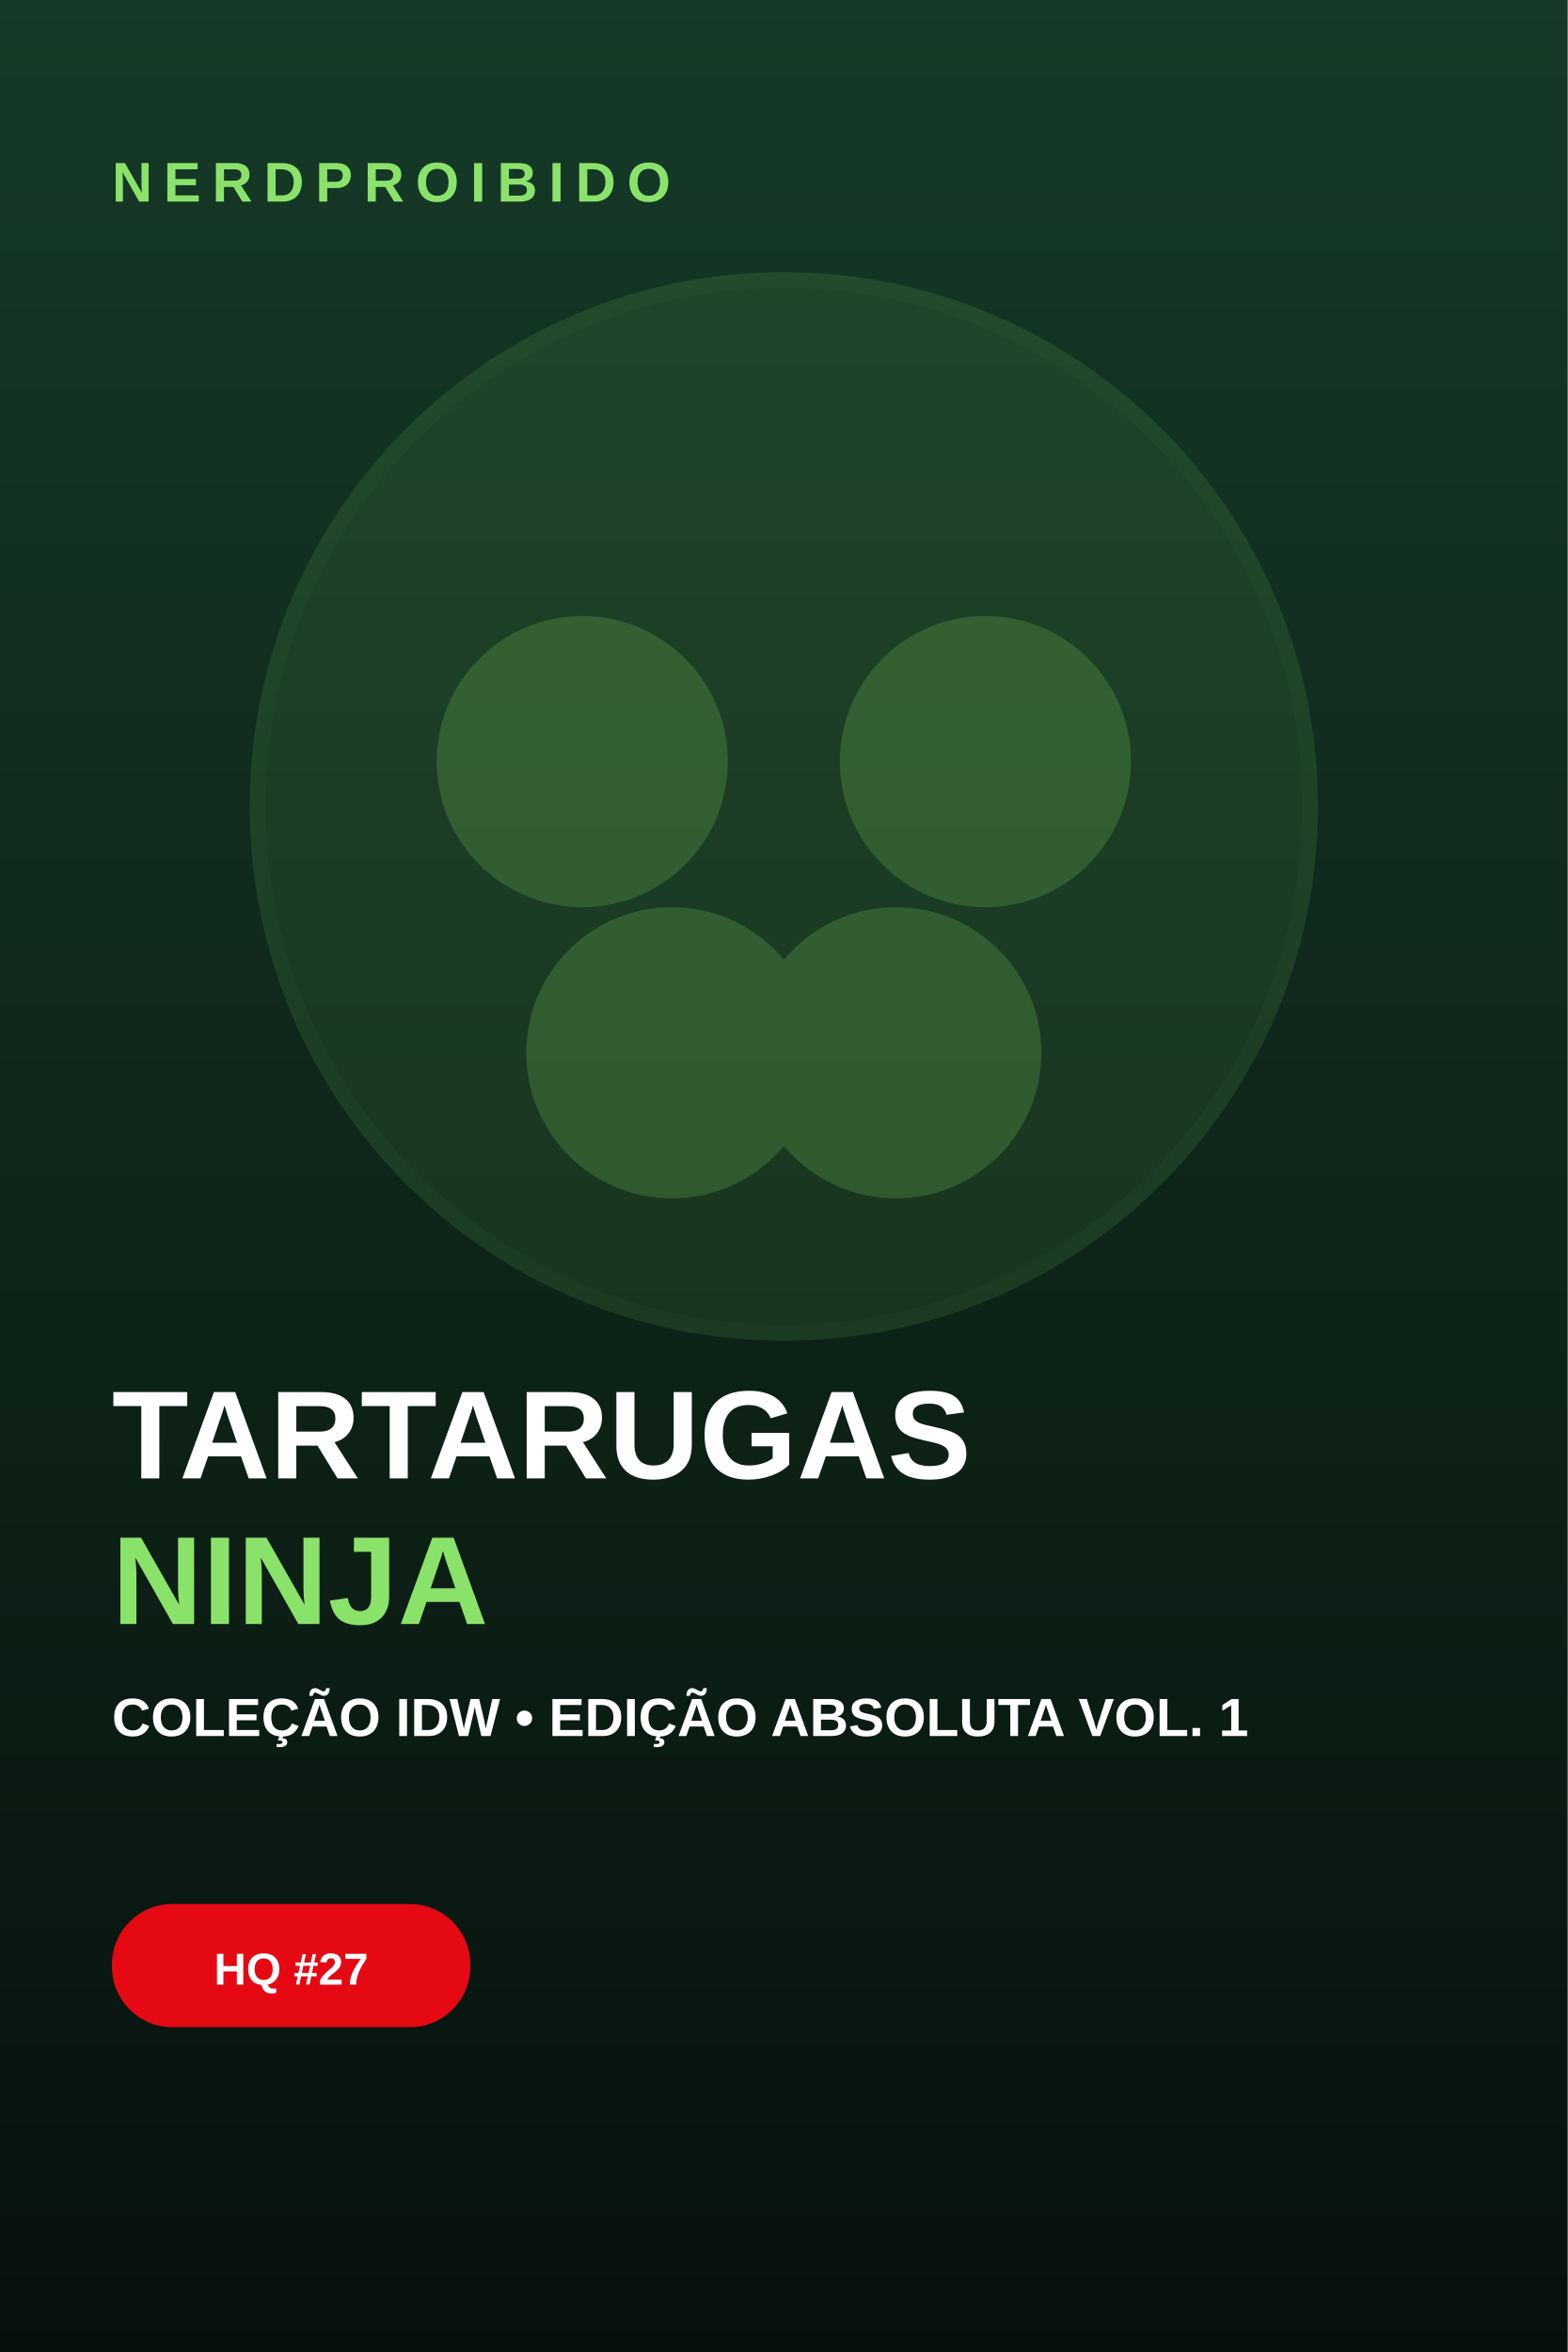
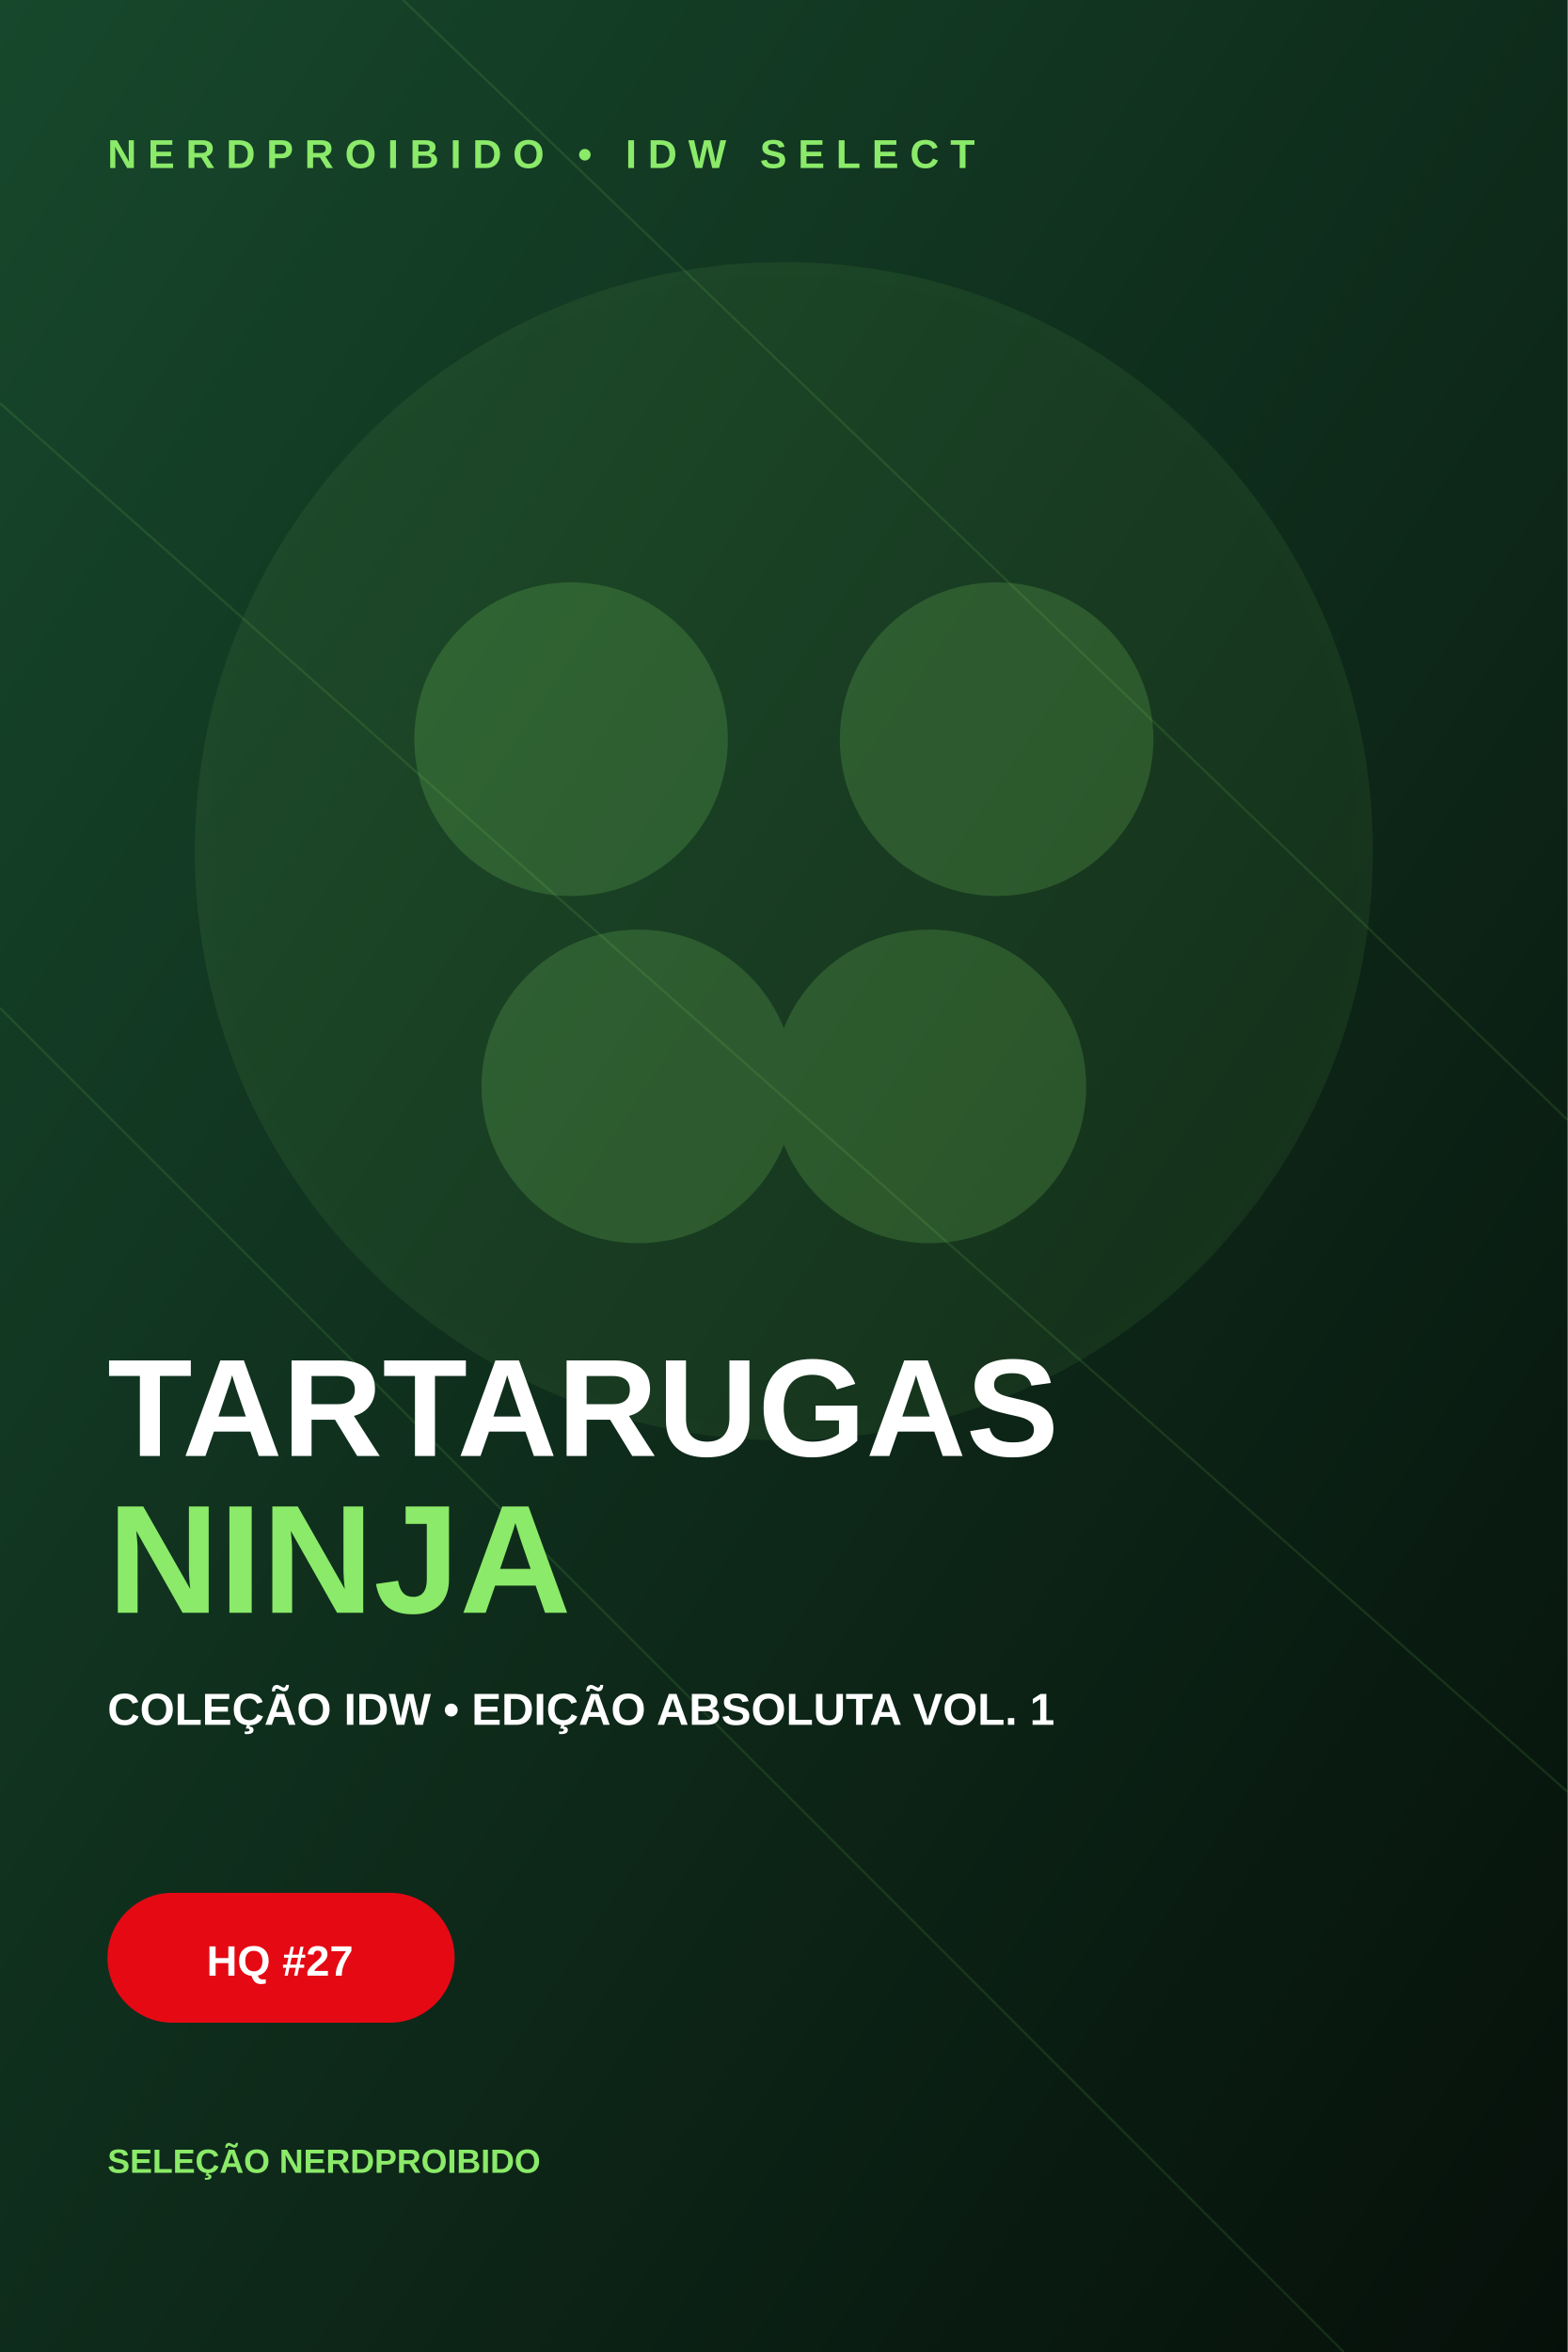
<svg xmlns="http://www.w3.org/2000/svg" width="700" height="1050">
  <defs>
-     <linearGradient id="g" x2="0" y2="1">
-       <stop stop-color="#163a27" />
-       <stop offset="1" stop-color="#07110c" />
+     <linearGradient id="b" y2="1">
+       <stop stop-color="#17482c" />
+       <stop offset="1" stop-color="#06100a" />
    </linearGradient>
  </defs>
-   <rect width="700" height="1050" fill="url(#g)" />
-   <circle cx="350" cy="360" r="235" fill="#6fba52" opacity=".12" stroke="#8be26b" stroke-width="7" />
-   <g fill="#8be26b" opacity=".2">
-     <circle cx="260" cy="340" r="65" />
-     <circle cx="440" cy="340" r="65" />
-     <circle cx="300" cy="470" r="65" />
-     <circle cx="400" cy="470" r="65" />
+   <rect width="700" height="1050" fill="url(#b)" />
+   <circle cx="350" cy="380" r="260" fill="#80d45e" opacity=".08" stroke="#8bea69" stroke-width="6" />
+   <g fill="#8bea69" opacity=".18">
+     <circle cx="255" cy="330" r="70" />
+     <circle cx="445" cy="330" r="70" />
+     <circle cx="285" cy="485" r="70" />
+     <circle cx="415" cy="485" r="70" />
  </g>
-   <text x="50" y="90" fill="#8be26b" font-family="Arial" font-size="25" font-weight="900" letter-spacing="5">NERDPROIBIDO</text>
-   <text x="50" y="660" fill="white" font-family="Arial" font-size="56" font-weight="900">TARTARUGAS</text>
-   <text x="50" y="725" fill="#8be26b" font-family="Arial" font-size="56" font-weight="900">NINJA</text>
-   <text x="50" y="775" fill="white" font-family="Arial" font-size="24" font-weight="700">COLEÇÃO IDW • EDIÇÃO ABSOLUTA VOL. 1</text>
-   <rect x="50" y="850" width="160" height="55" rx="27" fill="#e50914" />
-   <text x="130" y="886" text-anchor="middle" fill="white" font-family="Arial" font-size="20" font-weight="900">HQ #27</text>
+   <g stroke="#8bea69" opacity=".12">
+     <path d="M0 180L700 800M0 450L600 1050M180 0L700 500" />
+   </g>
+   <text x="48" y="75" fill="#8bea69" font-family="Arial" font-size="18" font-weight="900" letter-spacing="5">NERDPROIBIDO • IDW SELECT</text>
+   <text x="48" y="650" fill="#fff" font-family="Arial" font-size="62" font-weight="900">TARTARUGAS</text>
+   <text x="48" y="720" fill="#8bea69" font-family="Arial" font-size="69" font-weight="900">NINJA</text>
+   <text x="48" y="770" fill="#fff" font-family="Arial" font-size="20" font-weight="900">COLEÇÃO IDW • EDIÇÃO ABSOLUTA VOL. 1</text>
+   <rect x="48" y="845" width="155" height="58" rx="29" fill="#e50914" />
+   <text x="125" y="882" text-anchor="middle" fill="#fff" font-family="Arial" font-size="19" font-weight="900">HQ #27</text>
+   <text x="48" y="970" fill="#8bea69" font-family="Arial" font-size="15" font-weight="900">SELEÇÃO NERDPROIBIDO</text>
</svg>
